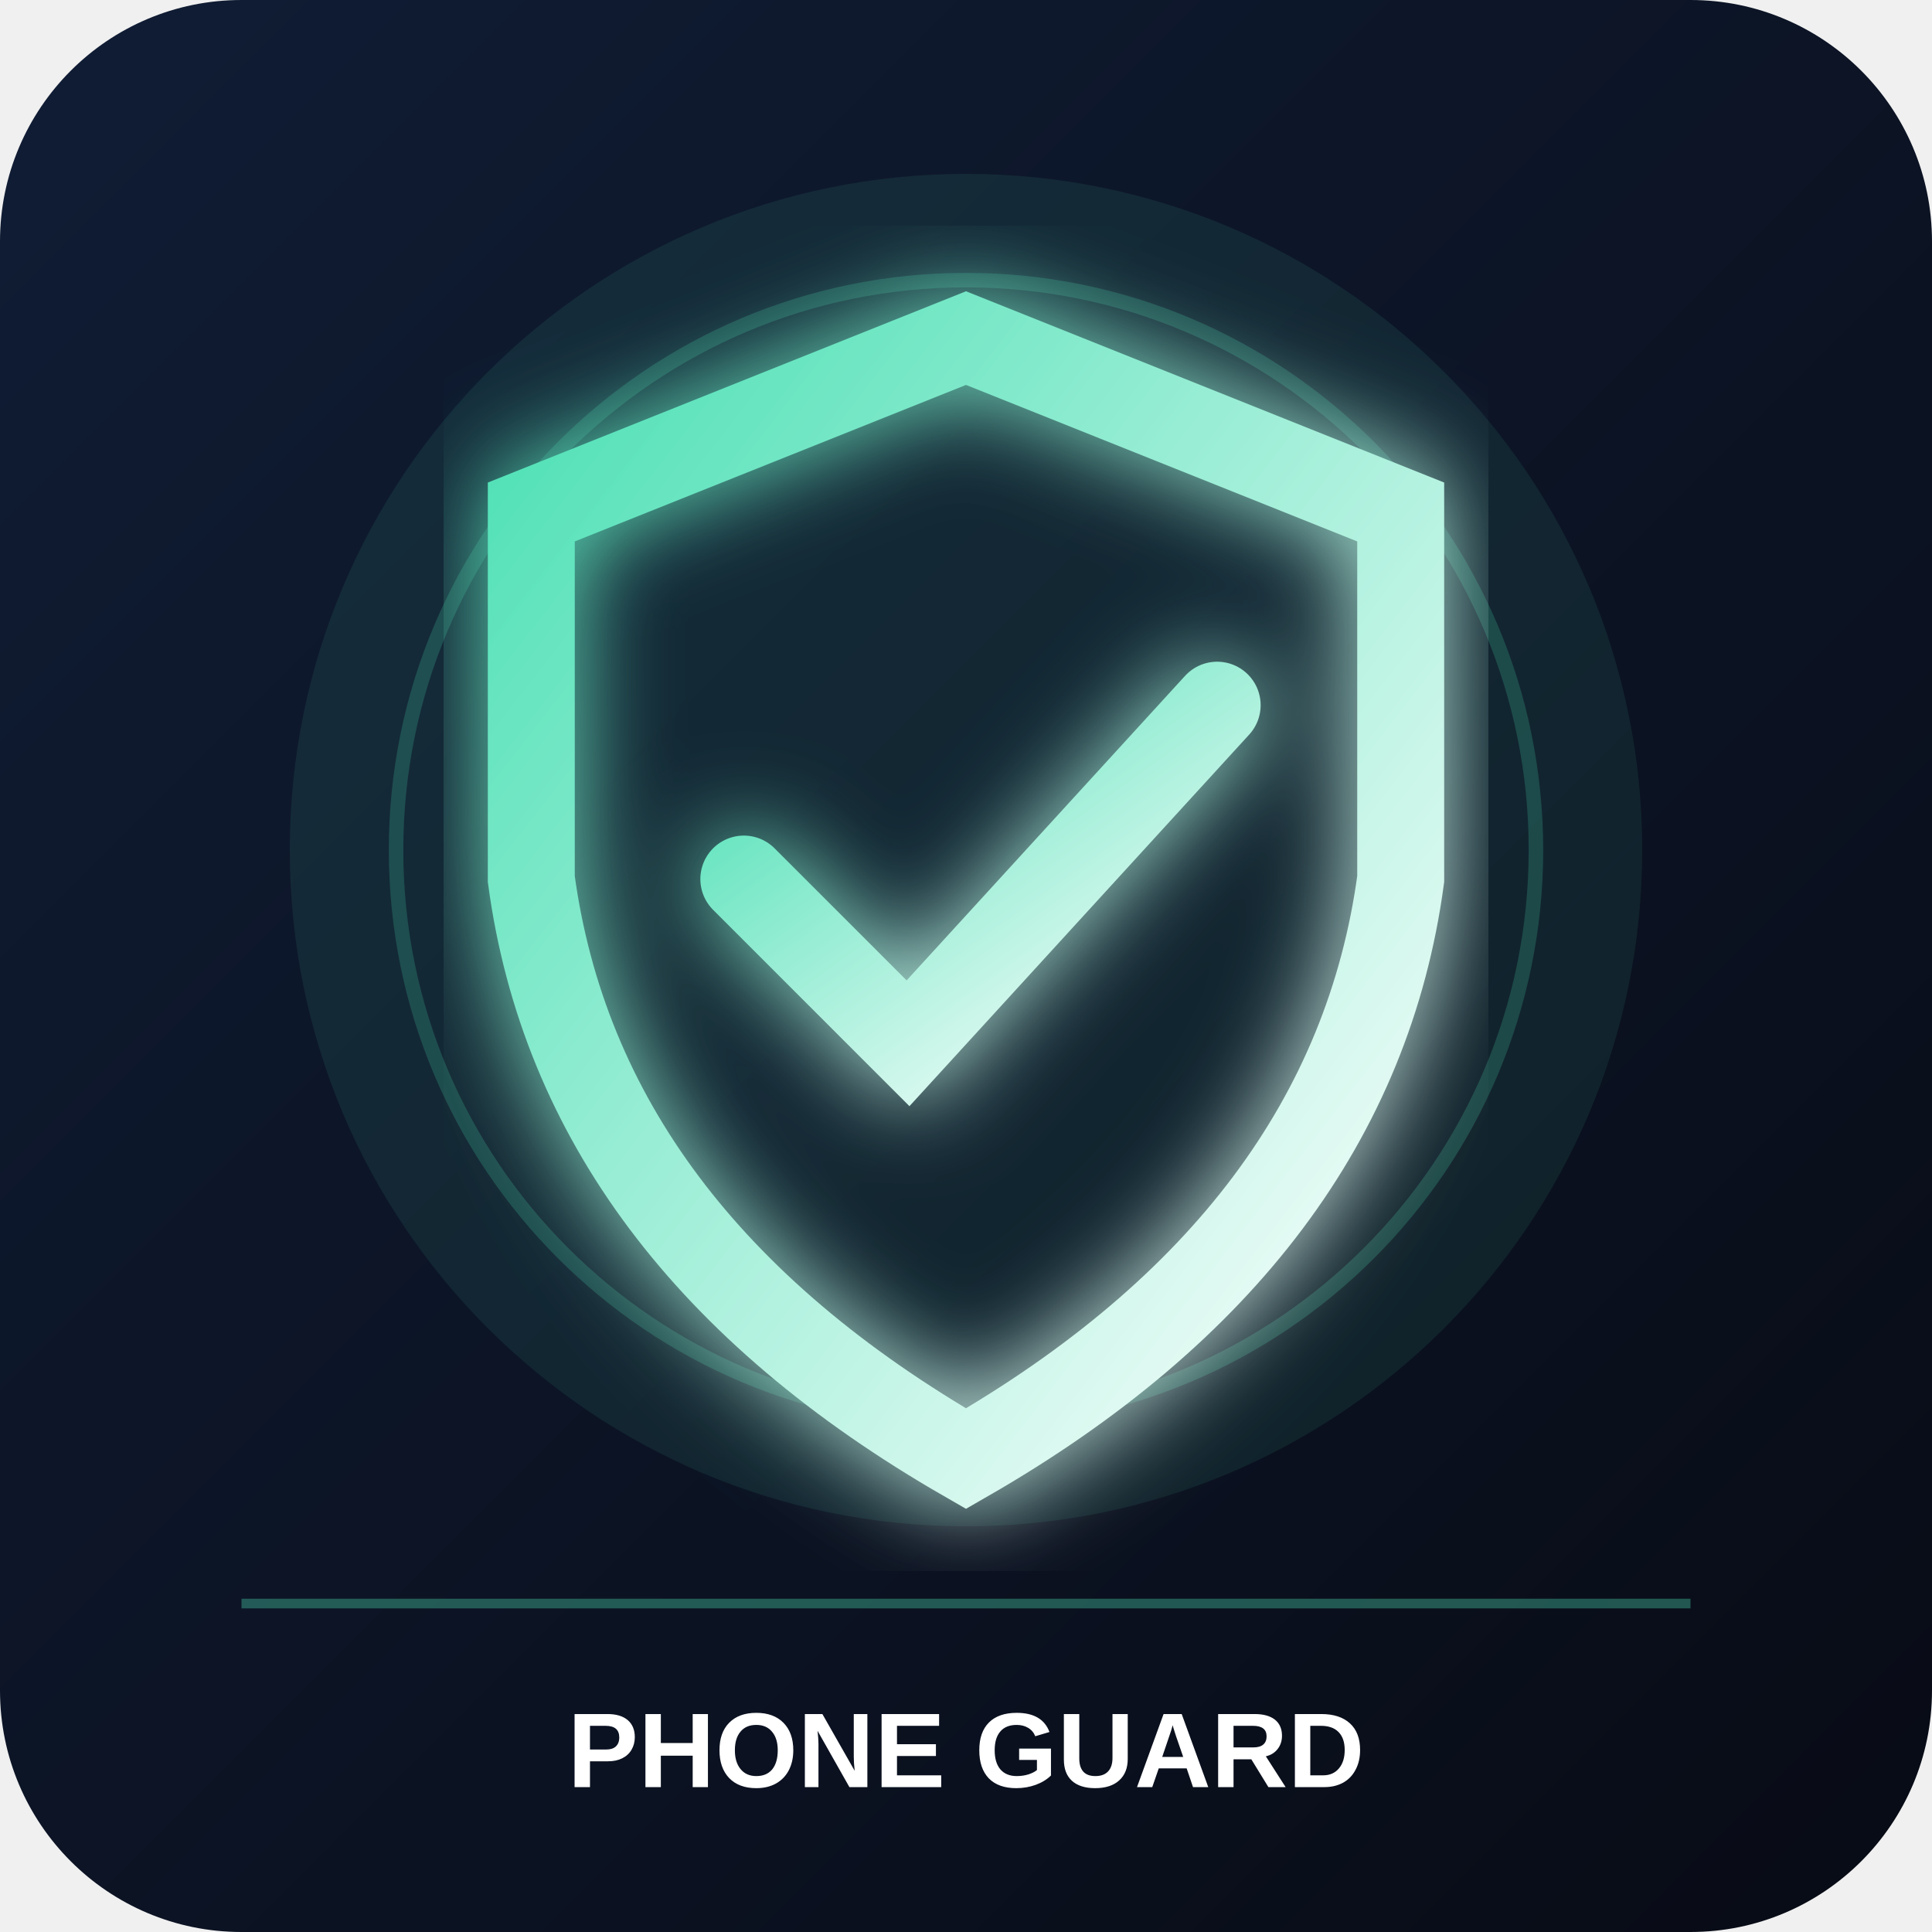
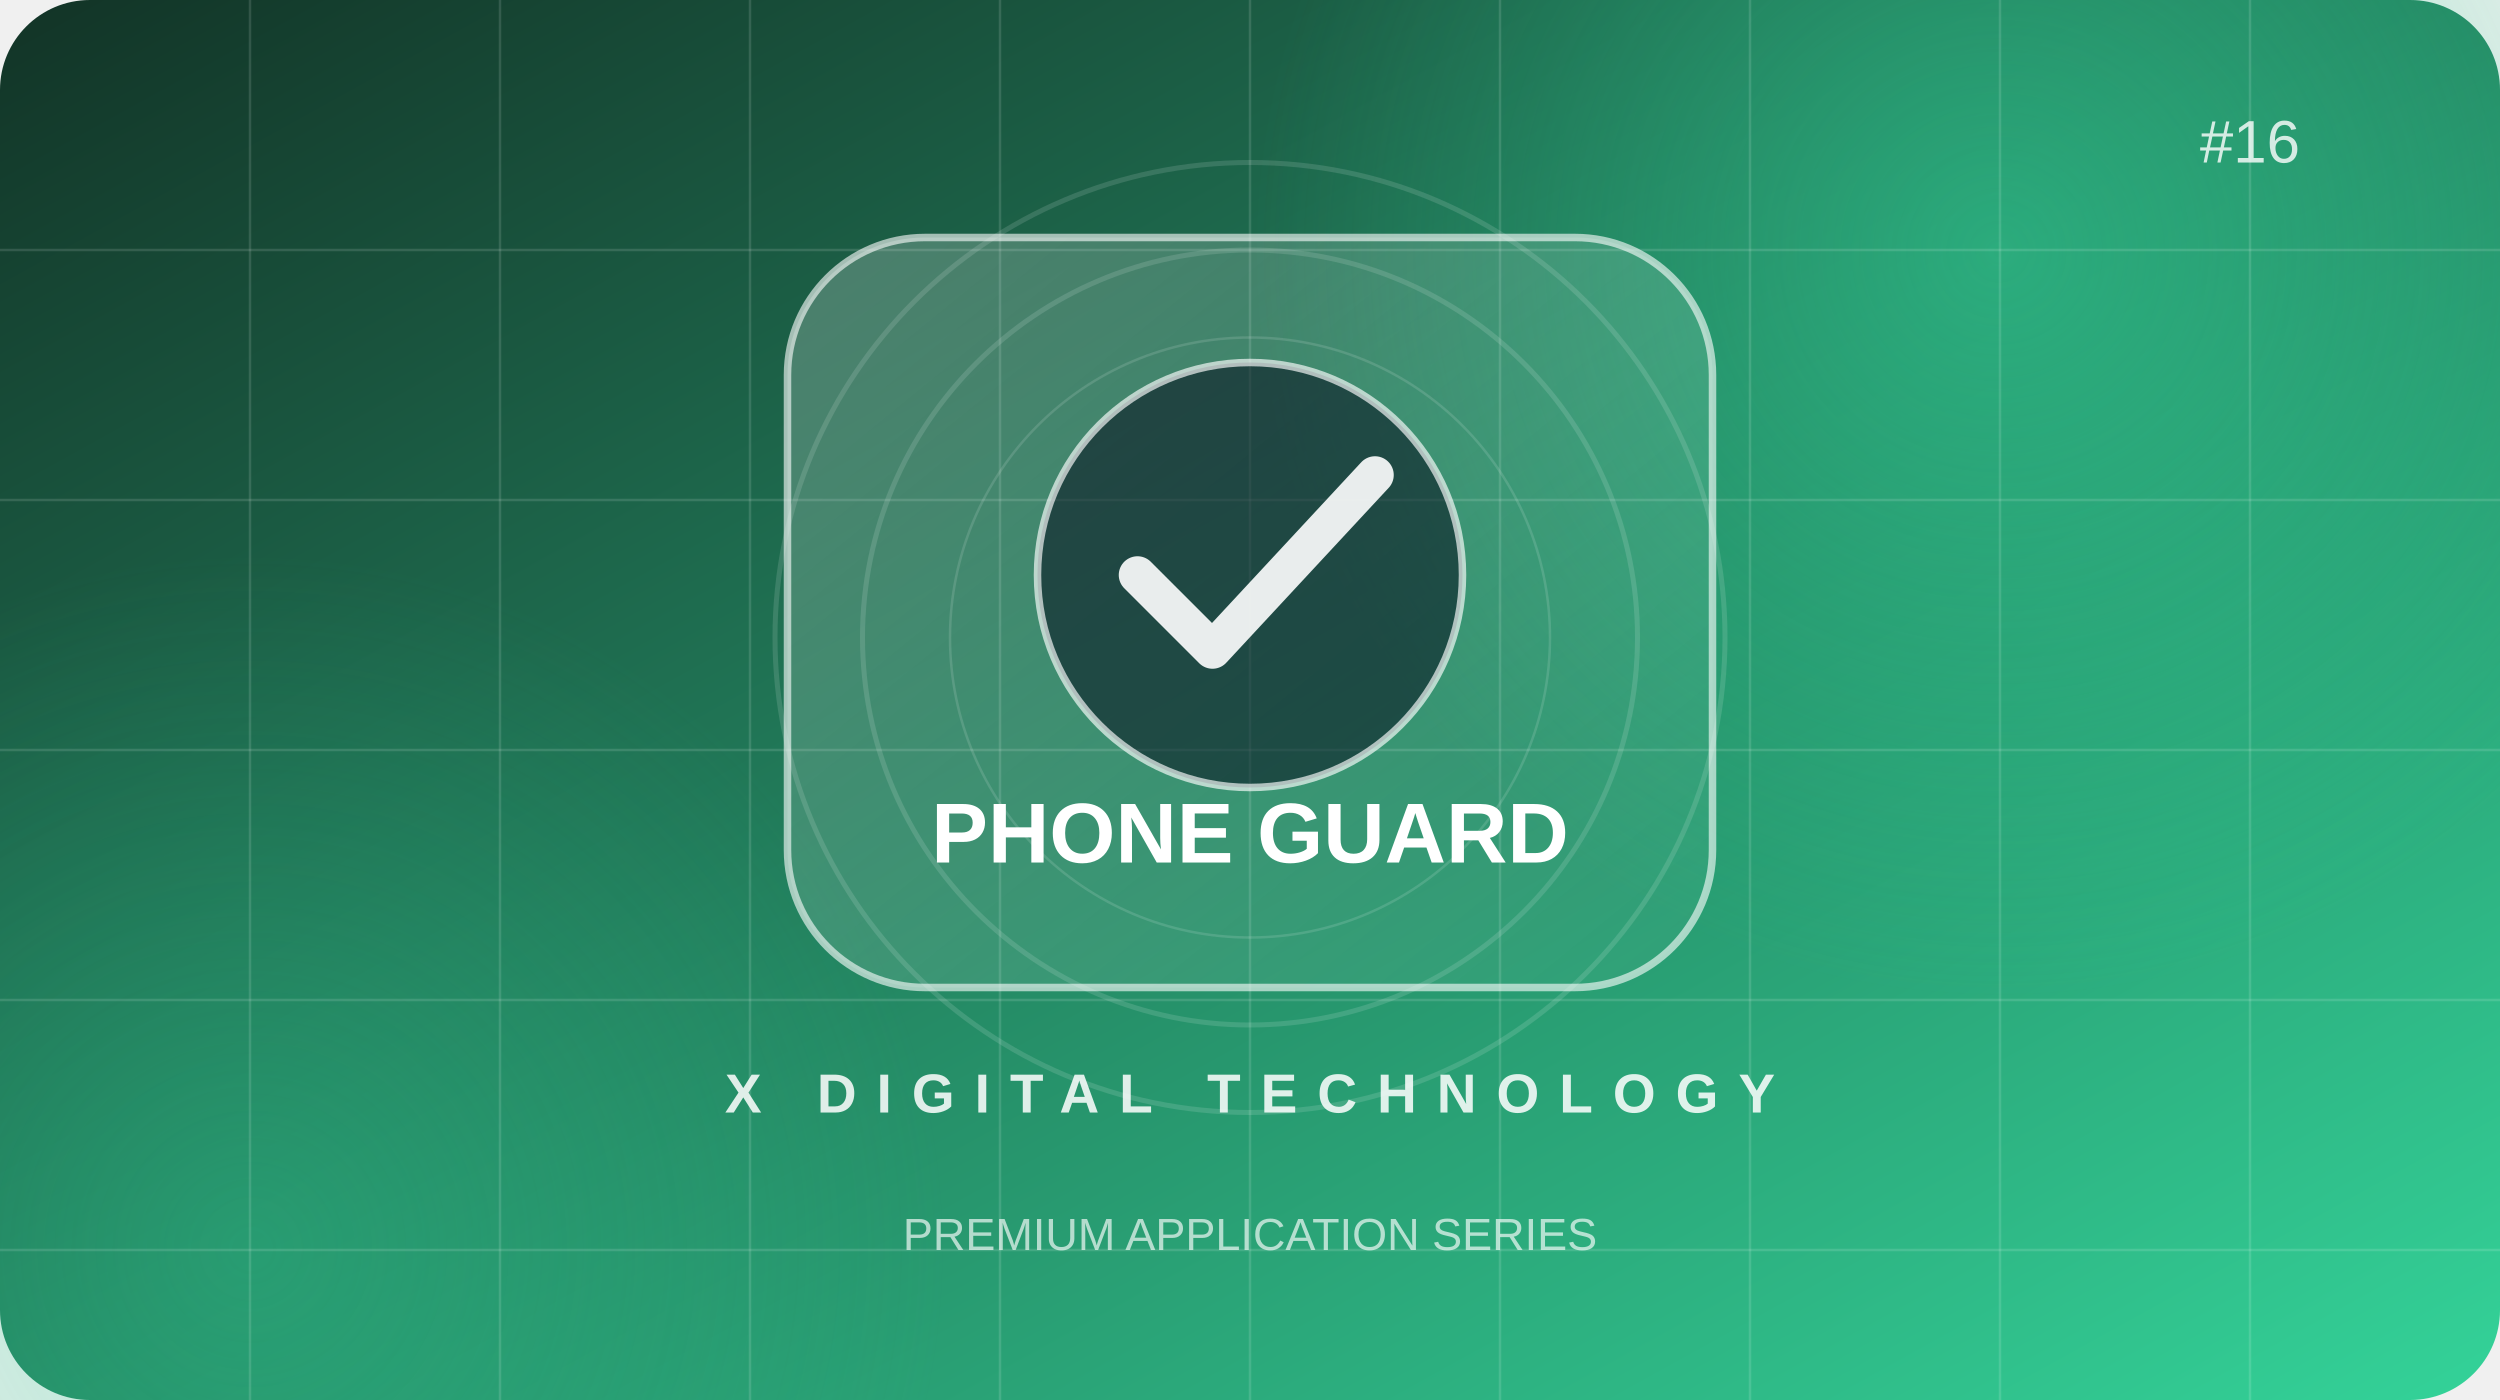
- <svg xmlns="http://www.w3.org/2000/svg" viewBox="0 0 200 200">
+ <svg xmlns="http://www.w3.org/2000/svg" width="1000" height="560" viewBox="0 0 1000 560">
  <defs>
    <linearGradient id="bg" x1="0" y1="0" x2="1" y2="1">
-       <stop offset="0" stop-color="#101d35" />
-       <stop offset="1" stop-color="#080b15" />
+       <stop offset="0" stop-color="#123326" />
+       <stop offset="1" stop-color="#34d399" />
    </linearGradient>
-     <linearGradient id="g" x1="0" y1="0" x2="1" y2="1">
-       <stop offset="0" stop-color="#4de0b5" />
-       <stop offset="1" stop-color="#ffffff" />
+     <radialGradient id="light">
+       <stop offset="0" stop-color="#34d399" stop-opacity=".8" />
+       <stop offset="1" stop-color="#34d399" stop-opacity="0" />
+     </radialGradient>
+     <linearGradient id="glass" x1="0" y1="0" x2="1" y2="1">
+       <stop offset="0" stop-color="#ffffff" stop-opacity=".22" />
+       <stop offset="1" stop-color="#ffffff" stop-opacity=".025" />
    </linearGradient>
-     <filter id="glow">
-       <feGaussianBlur stdDeviation="5" result="b" />
-       <feMerge>
-         <feMergeNode in="b" />
-         <feMergeNode in="SourceGraphic" />
-       </feMerge>
-     </filter>
  </defs>
-   <rect width="200" height="200" rx="25" fill="url(#bg)" />
-   <circle cx="100" cy="88" r="70" fill="#4de0b5" opacity=".09" />
-   <circle cx="100" cy="88" r="59" fill="none" stroke="#4de0b5" opacity=".20" stroke-width="1.5" />
-   <g filter="url(#glow)">
-     <path d="M100 35 L145 53 V91 Q140 128 100 151 Q60 128 55 91 V53 Z" fill="none" stroke="url(#g)" stroke-width="9" />
-     <path d="M77 91 L94 108 L126 73" fill="none" stroke="url(#g)" stroke-width="9" stroke-linecap="round" />
+   <rect width="1000" height="560" rx="36" fill="url(#bg)" />
+   <circle cx="800" cy="100" r="300" fill="url(#light)" opacity=".65" />
+   <circle cx="100" cy="500" r="280" fill="url(#light)" opacity=".4" />
+   <g stroke="#ffffff" stroke-opacity=".13" fill="none">
+     <path d="M0 100 H1000 M0 200 H1000 M0 300 H1000 M0 400 H1000 M0 500 H1000" />
+     <path d="M100 0 V560 M200 0 V560 M300 0 V560 M400 0 V560 M500 0 V560 M600 0 V560 M700 0 V560 M800 0 V560 M900 0 V560" />
+     <circle cx="500" cy="255" r="190" stroke-width="2" />
+     <circle cx="500" cy="255" r="155" stroke-width="2" />
+     <circle cx="500" cy="255" r="120" stroke-width="1" />
  </g>
-   <path d="M25 166 H175" stroke="#4de0b5" opacity=".35" />
-   <text x="100" y="185" text-anchor="middle" font-family="Arial,sans-serif" font-size="11" font-weight="bold" fill="#ffffff">PHONE GUARD</text>
+   <rect x="315" y="95" width="370" height="300" rx="55" fill="url(#glass)" stroke="#ffffff" stroke-opacity=".6" stroke-width="3" />
+   <circle cx="500" cy="230" r="85" fill="#07111f" fill-opacity=".55" stroke="#ffffff" stroke-opacity=".65" stroke-width="3" />
+   <path d="M455 230 L485 260 L550 190" fill="none" stroke="#ffffff" stroke-width="15" stroke-linecap="round" stroke-linejoin="round" opacity=".9" />
+   <text x="500" y="345" text-anchor="middle" font-family="Arial,sans-serif" font-size="34" font-weight="900" fill="#ffffff">PHONE GUARD</text>
+   <text x="500" y="445" text-anchor="middle" font-family="Arial,sans-serif" font-size="22" font-weight="bold" letter-spacing="8" fill="#ffffff" opacity=".85">
+       X DIGITAL TECHNOLOGY
+     </text>
+   <text x="500" y="500" text-anchor="middle" font-family="Arial,sans-serif" font-size="18" fill="#ffffff" opacity=".65">PREMIUM APPLICATION SERIES</text>
+   <text x="920" y="65" text-anchor="end" font-family="Arial,sans-serif" font-size="24" fill="#ffffff" opacity=".8">#16</text>
</svg>
